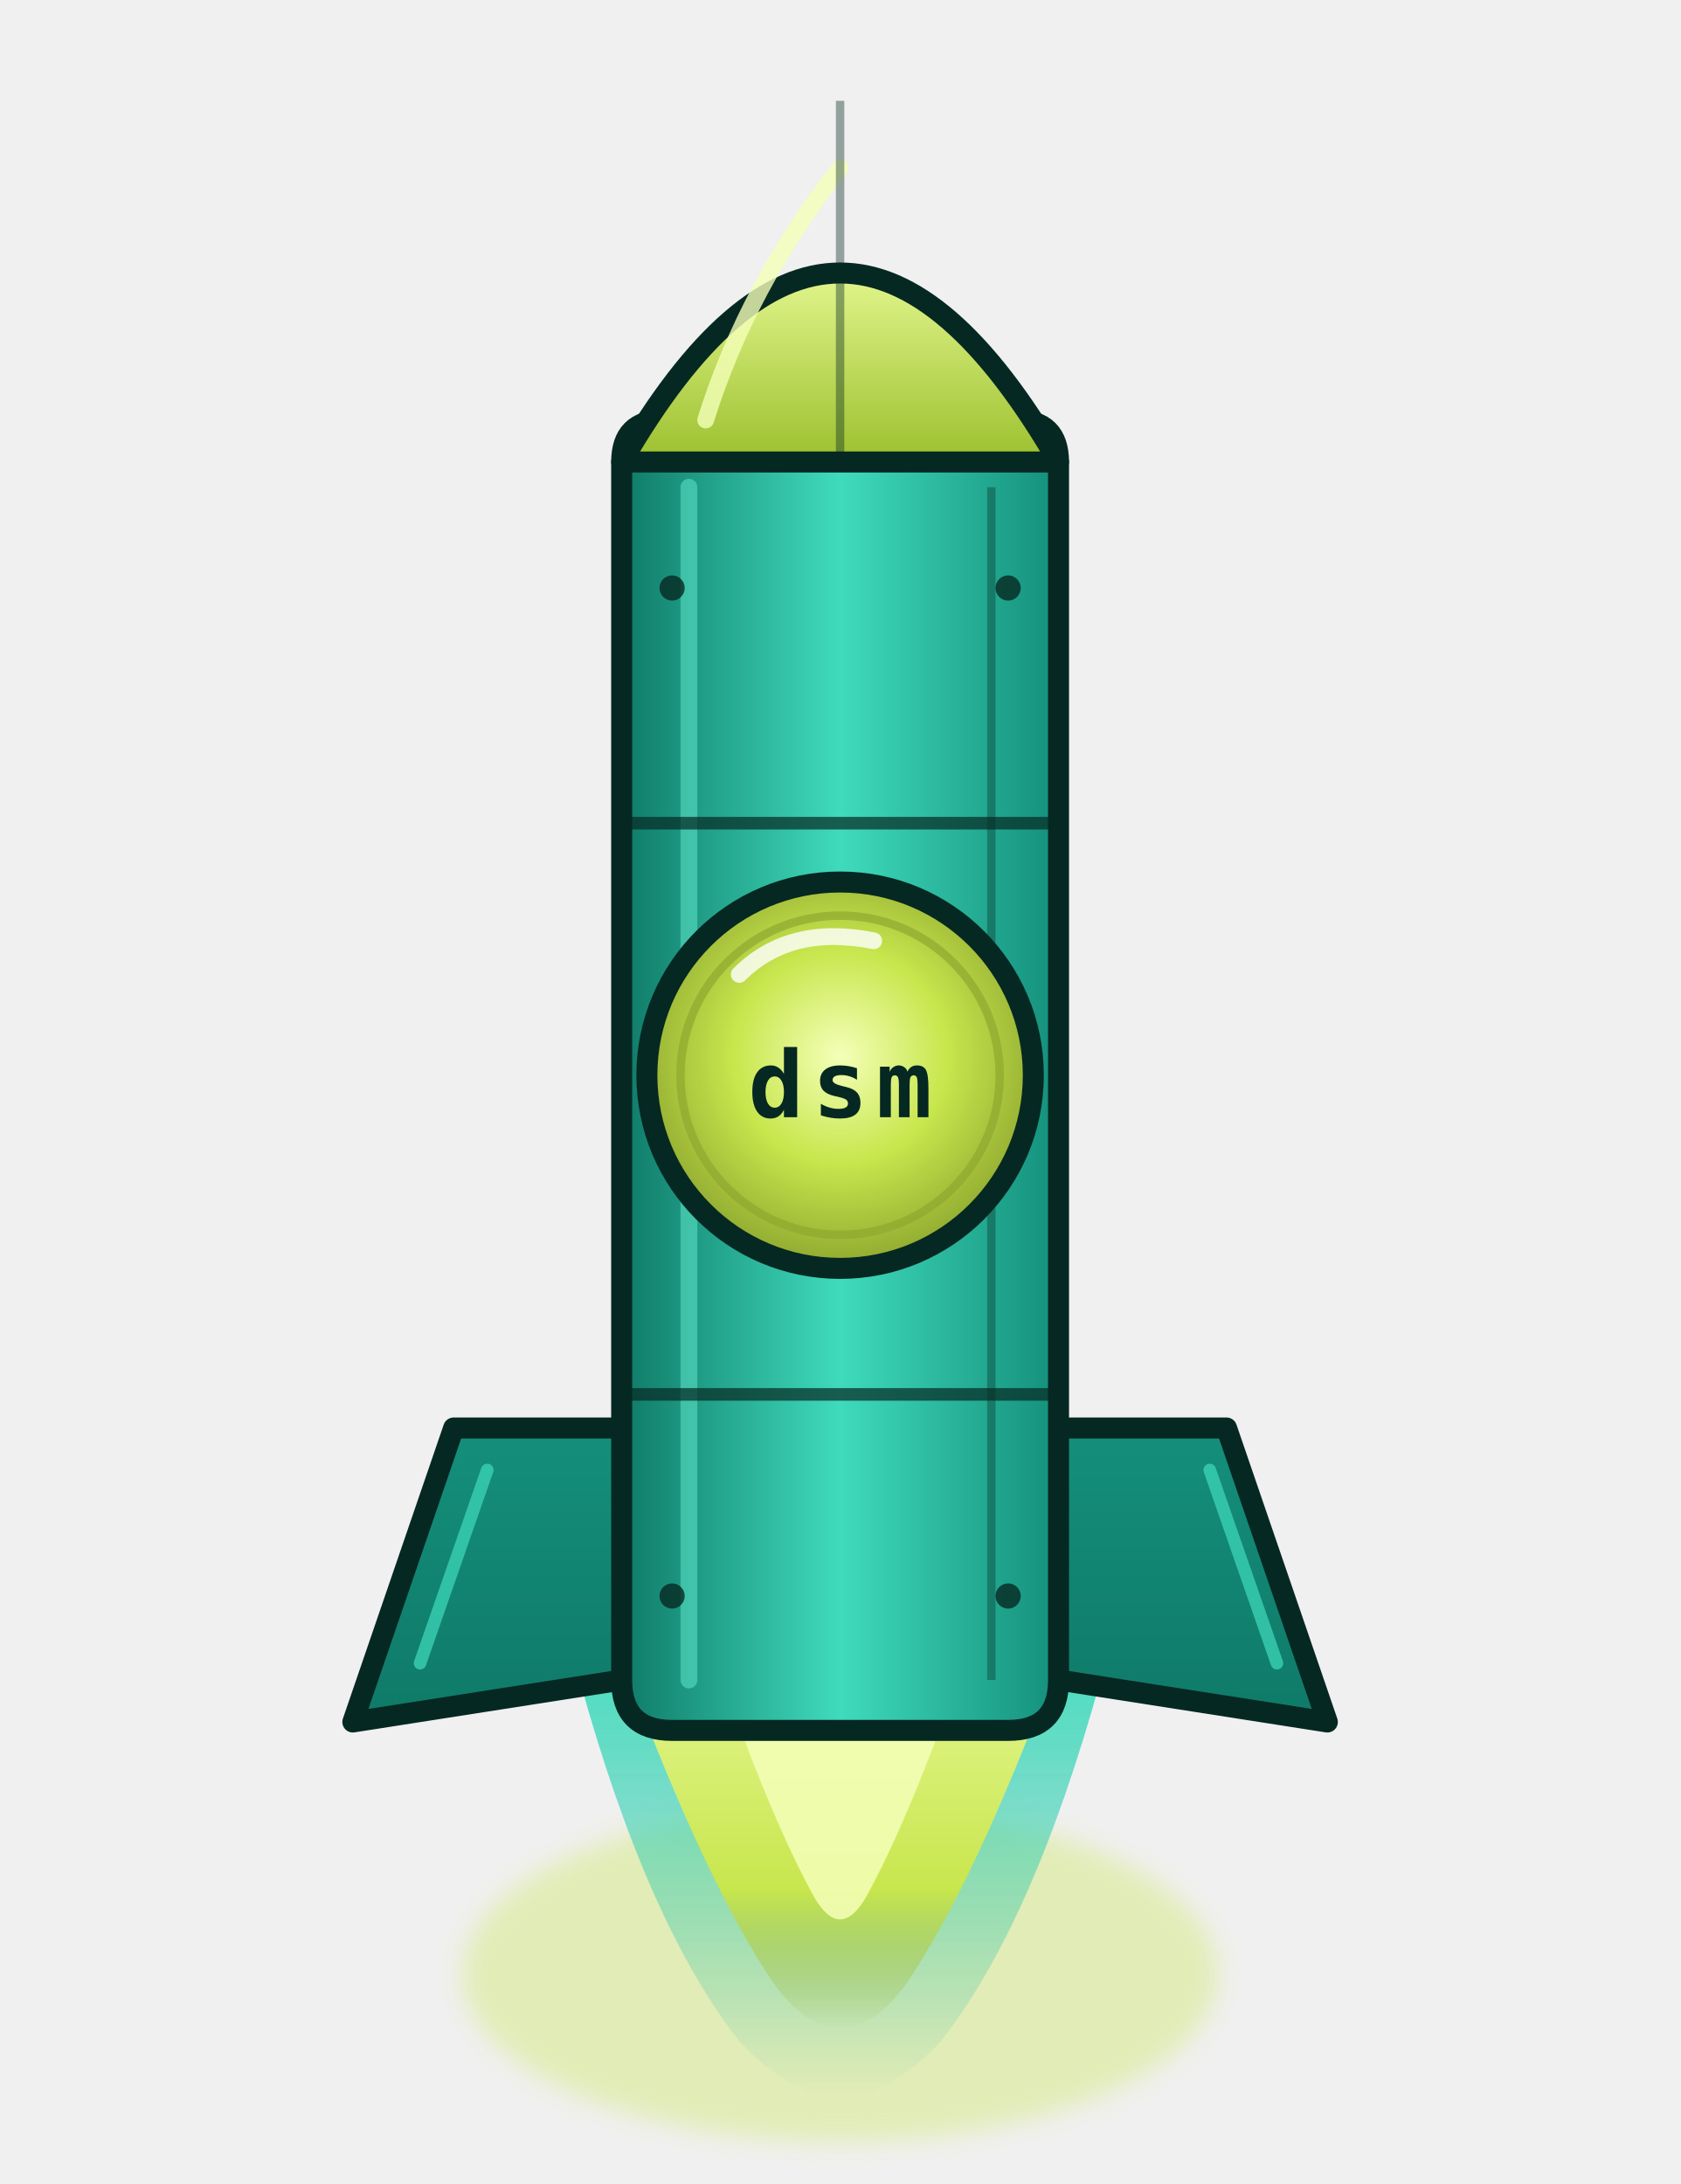
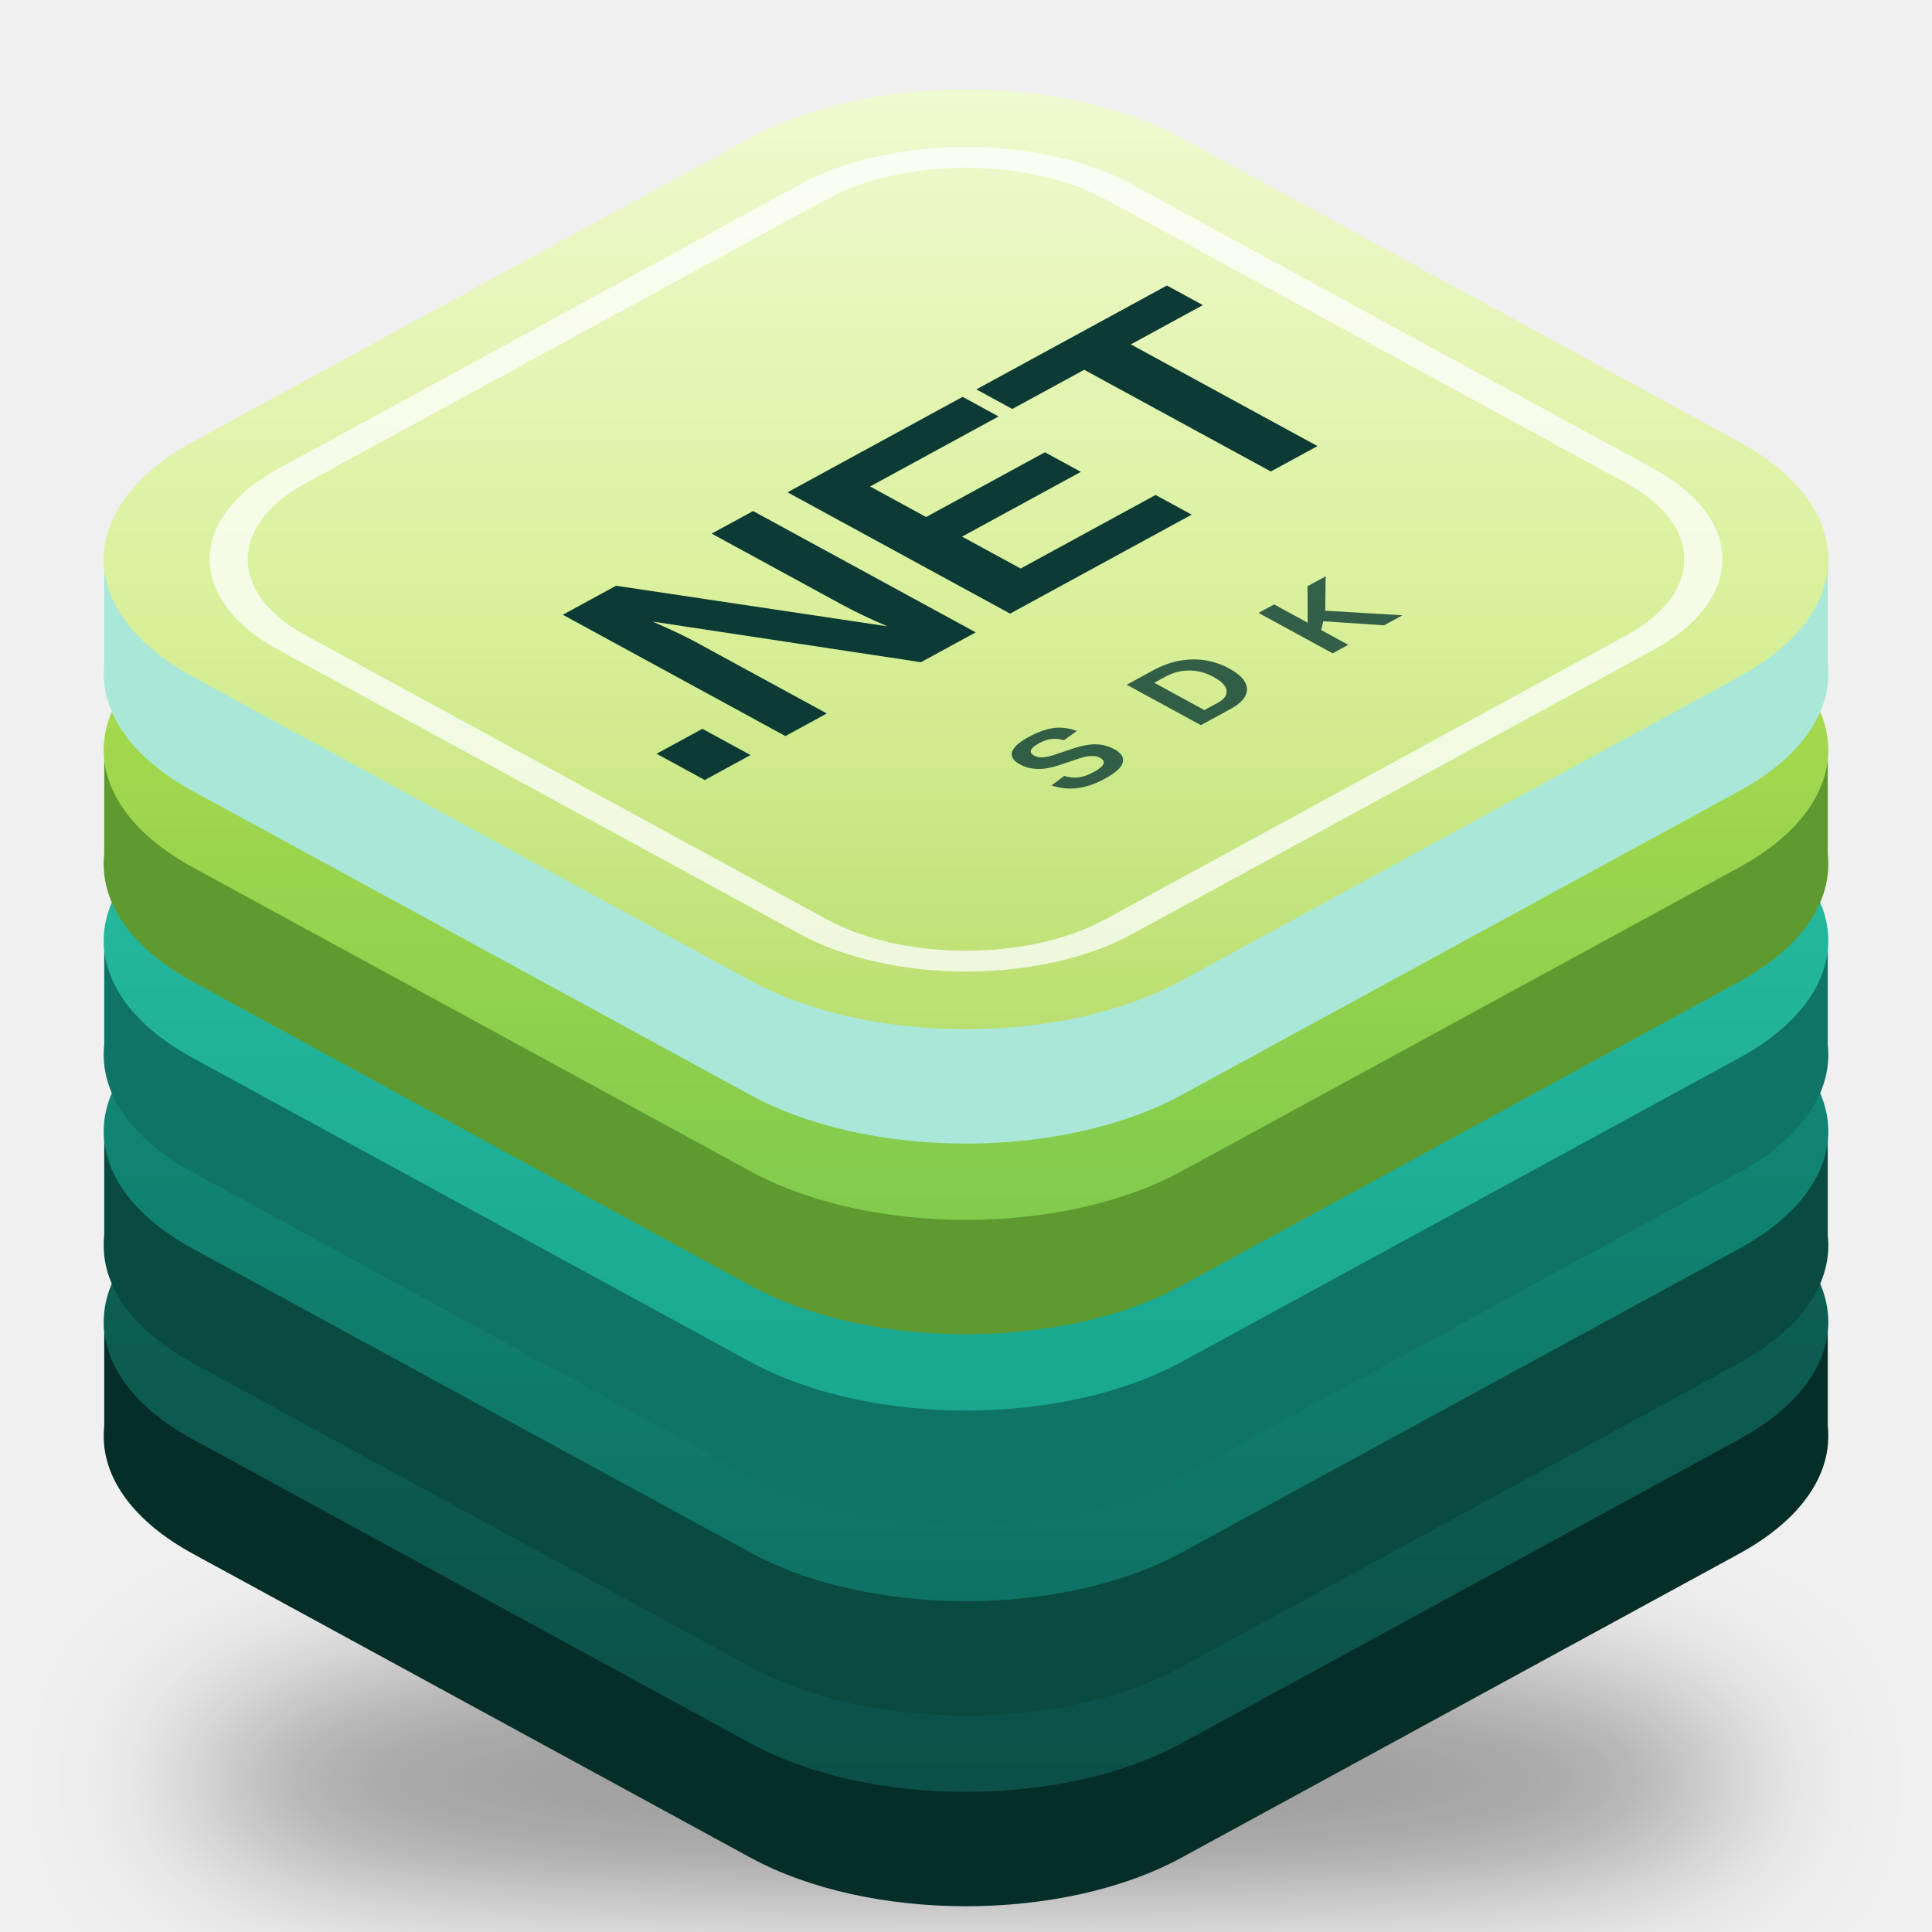
- <svg xmlns="http://www.w3.org/2000/svg" viewBox="0 0 400 520" width="400" height="520" role="img" aria-label="dsm rocket mascot">
+ <svg xmlns="http://www.w3.org/2000/svg" xmlns:xlink="http://www.w3.org/1999/xlink" viewBox="24 26 152 152" width="152" height="152" role="img" aria-label=".NET SDK Manager icon">
  <defs>
-     <linearGradient id="body" x1="0" y1="0" x2="1" y2="0">
-       <stop offset="0" stop-color="#0F7A68" />
-       <stop offset="0.5" stop-color="#3FDBBC" />
-       <stop offset="1" stop-color="#148F7B" />
+     <rect id="tile" x="-55" y="-55" width="110" height="110" rx="24" />
+     <linearGradient id="g0" x1="1" y1="0" x2="0" y2="1">
+       <stop offset="0" stop-color="#0E6B5E" />
+       <stop offset="1" stop-color="#0B4F47" />
    </linearGradient>
-     <linearGradient id="nose" x1="0" y1="0" x2="0" y2="1">
-       <stop offset="0" stop-color="#E2F58C" />
-       <stop offset="1" stop-color="#9BC02E" />
+     <linearGradient id="g1" x1="1" y1="0" x2="0" y2="1">
+       <stop offset="0" stop-color="#139A85" />
+       <stop offset="1" stop-color="#0E6F61" />
    </linearGradient>
-     <linearGradient id="fin" x1="0" y1="0" x2="0" y2="1">
-       <stop offset="0" stop-color="#148F7B" />
-       <stop offset="1" stop-color="#0F7A68" />
+     <linearGradient id="g2" x1="1" y1="0" x2="0" y2="1">
+       <stop offset="0" stop-color="#2FC7A9" />
+       <stop offset="1" stop-color="#17A58E" />
    </linearGradient>
-     <radialGradient id="port" cx="50%" cy="45%" r="55%">
-       <stop offset="0" stop-color="#F4FFB8" />
-       <stop offset="0.5" stop-color="#C8E64D" />
-       <stop offset="1" stop-color="#8FA82F" />
-     </radialGradient>
-     <linearGradient id="flame1" x1="0" y1="0" x2="0" y2="1">
-       <stop offset="0" stop-color="#E2F58C" />
-       <stop offset="0.6" stop-color="#C8E64D" />
-       <stop offset="1" stop-color="#8FA82F" stop-opacity="0" />
+     <linearGradient id="g3" x1="1" y1="0" x2="0" y2="1">
+       <stop offset="0" stop-color="#C8E64D" />
+       <stop offset="1" stop-color="#7CC94D" />
    </linearGradient>
-     <linearGradient id="flame2" x1="0" y1="0" x2="0" y2="1">
-       <stop offset="0" stop-color="#3FDBBC" />
-       <stop offset="1" stop-color="#1DB9A0" stop-opacity="0" />
+     <linearGradient id="g4" x1="1" y1="0" x2="0" y2="1">
+       <stop offset="0" stop-color="#F3FBD8" />
+       <stop offset="0.55" stop-color="#D9F09A" />
+       <stop offset="1" stop-color="#B5DC6A" />
    </linearGradient>
-     <filter id="soft" x="-20%" y="-20%" width="140%" height="140%">
-       <feGaussianBlur stdDeviation="3" />
+     <filter id="blur" x="-50%" y="-50%" width="200%" height="200%">
+       <feGaussianBlur stdDeviation="6" />
    </filter>
  </defs>
-   <ellipse cx="200" cy="470" rx="90" ry="40" fill="#C8E64D" opacity="0.35" filter="url(#soft)" />
-   <path d="M 138 400            Q 154 458 176 486            Q 200 512 224 486            Q 246 458 262 400 Z" fill="url(#flame2)" opacity="0.9" />
-   <path d="M 150 400            Q 168 448 184 472            Q 200 494 216 472            Q 232 448 250 400 Z" fill="url(#flame1)" />
-   <path d="M 172 400            Q 184 434 194 452            Q 200 462 206 452            Q 216 434 228 400 Z" fill="#F4FFB8" opacity="0.85" />
-   <path d="M 108 340            L 84 410            L 148 400            L 152 340 Z" fill="url(#fin)" stroke="#062822" stroke-width="5" stroke-linejoin="round" />
-   <path d="M 292 340            L 316 410            L 252 400            L 248 340 Z" fill="url(#fin)" stroke="#062822" stroke-width="5" stroke-linejoin="round" />
-   <path d="M 116 350 L 100 396" stroke="#3FDBBC" stroke-width="3" opacity="0.7" stroke-linecap="round" />
-   <path d="M 288 350 L 304 396" stroke="#3FDBBC" stroke-width="3" opacity="0.7" stroke-linecap="round" />
-   <path d="M 148 110            Q 148 100 158 100            L 242 100            Q 252 100 252 110            L 252 400            Q 252 412 240 412            L 160 412            Q 148 412 148 400 Z" fill="url(#body)" stroke="#062822" stroke-width="5" stroke-linejoin="round" />
-   <path d="M 164 116 L 164 400" stroke="#5DE6C9" stroke-width="4" opacity="0.55" stroke-linecap="round" />
-   <path d="M 236 116 L 236 400" stroke="#062822" stroke-width="2" opacity="0.35" />
-   <line x1="148" y1="196" x2="252" y2="196" stroke="#062822" stroke-width="3" opacity="0.7" />
-   <line x1="148" y1="332" x2="252" y2="332" stroke="#062822" stroke-width="3" opacity="0.7" />
-   <circle cx="200" cy="256" r="46" fill="url(#port)" stroke="#062822" stroke-width="5" />
-   <circle cx="200" cy="256" r="38" fill="none" stroke="#8FA82F" stroke-width="2" opacity="0.7" />
-   <path d="M 176 232 Q 188 220 208 224" fill="none" stroke="#FFFFFF" stroke-width="4" opacity="0.8" stroke-linecap="round" />
-   <text x="200" y="266" text-anchor="middle" font-family="ui-monospace, SFMono-Regular, Menlo, Consolas, monospace" font-size="22" font-weight="700" fill="#062822" letter-spacing="2">dsm</text>
-   <g fill="#062822" opacity="0.8">
-     <circle cx="160" cy="140" r="3" />
-     <circle cx="240" cy="140" r="3" />
-     <circle cx="160" cy="380" r="3" />
-     <circle cx="240" cy="380" r="3" />
+   <ellipse cx="100" cy="166" rx="62" ry="12" fill="#000" opacity="0.35" filter="url(#blur)" />
+   <use xlink:href="#tile" href="#tile" fill="#062E29" transform="translate(100 139) scale(1 .545) rotate(-45)" />
+   <rect x="32.2" y="130" width="135.6" height="9" fill="#062E29" />
+   <use xlink:href="#tile" href="#tile" fill="url(#g0)" transform="translate(100 130) scale(1 .545) rotate(-45)" />
+   <use xlink:href="#tile" href="#tile" fill="#094A41" transform="translate(100 124) scale(1 .545) rotate(-45)" />
+   <rect x="32.2" y="115" width="135.6" height="9" fill="#094A41" />
+   <use xlink:href="#tile" href="#tile" fill="url(#g1)" transform="translate(100 115) scale(1 .545) rotate(-45)" />
+   <use xlink:href="#tile" href="#tile" fill="#0F7465" transform="translate(100 109) scale(1 .545) rotate(-45)" />
+   <rect x="32.2" y="100" width="135.6" height="9" fill="#0F7465" />
+   <use xlink:href="#tile" href="#tile" fill="url(#g2)" transform="translate(100 100) scale(1 .545) rotate(-45)" />
+   <use xlink:href="#tile" href="#tile" fill="#5E9A2F" transform="translate(100 94) scale(1 .545) rotate(-45)" />
+   <rect x="32.2" y="85" width="135.6" height="9" fill="#5E9A2F" />
+   <use xlink:href="#tile" href="#tile" fill="url(#g3)" transform="translate(100 85) scale(1 .545) rotate(-45)" />
+   <use xlink:href="#tile" href="#tile" fill="#A9E8D8" transform="translate(100 79) scale(1 .545) rotate(-45)" />
+   <rect x="32.2" y="70" width="135.6" height="9" fill="#A9E8D8" />
+   <g transform="translate(100 70) scale(1 .545) rotate(-45)">
+     <use xlink:href="#tile" href="#tile" fill="url(#g4)" />
+     <rect x="-46" y="-46" width="92" height="92" rx="17" fill="none" stroke="#FFFFFF" stroke-opacity="0.75" stroke-width="3" />
+     <text x="0" y="8" text-anchor="middle" font-family="'Segoe UI','Helvetica Neue',Arial,sans-serif" font-size="36" font-weight="800" letter-spacing="-1" fill="#0B3B34">.NET</text>
+     <text x="0" y="30" text-anchor="middle" font-family="'Segoe UI','Helvetica Neue',Arial,sans-serif" font-size="12" font-weight="700" letter-spacing="6" fill="#0B3B34" fill-opacity="0.8">SDK</text>
  </g>
-   <path d="M 148 110            Q 200 20 252 110 Z" fill="url(#nose)" stroke="#062822" stroke-width="5" stroke-linejoin="round" />
-   <path d="M 200 40 Q 178 68 168 100" fill="none" stroke="#F4FFB8" stroke-width="4" opacity="0.8" stroke-linecap="round" />
-   <path d="M 200 24 L 200 108" stroke="#062822" stroke-width="2" opacity="0.4" />
</svg>
